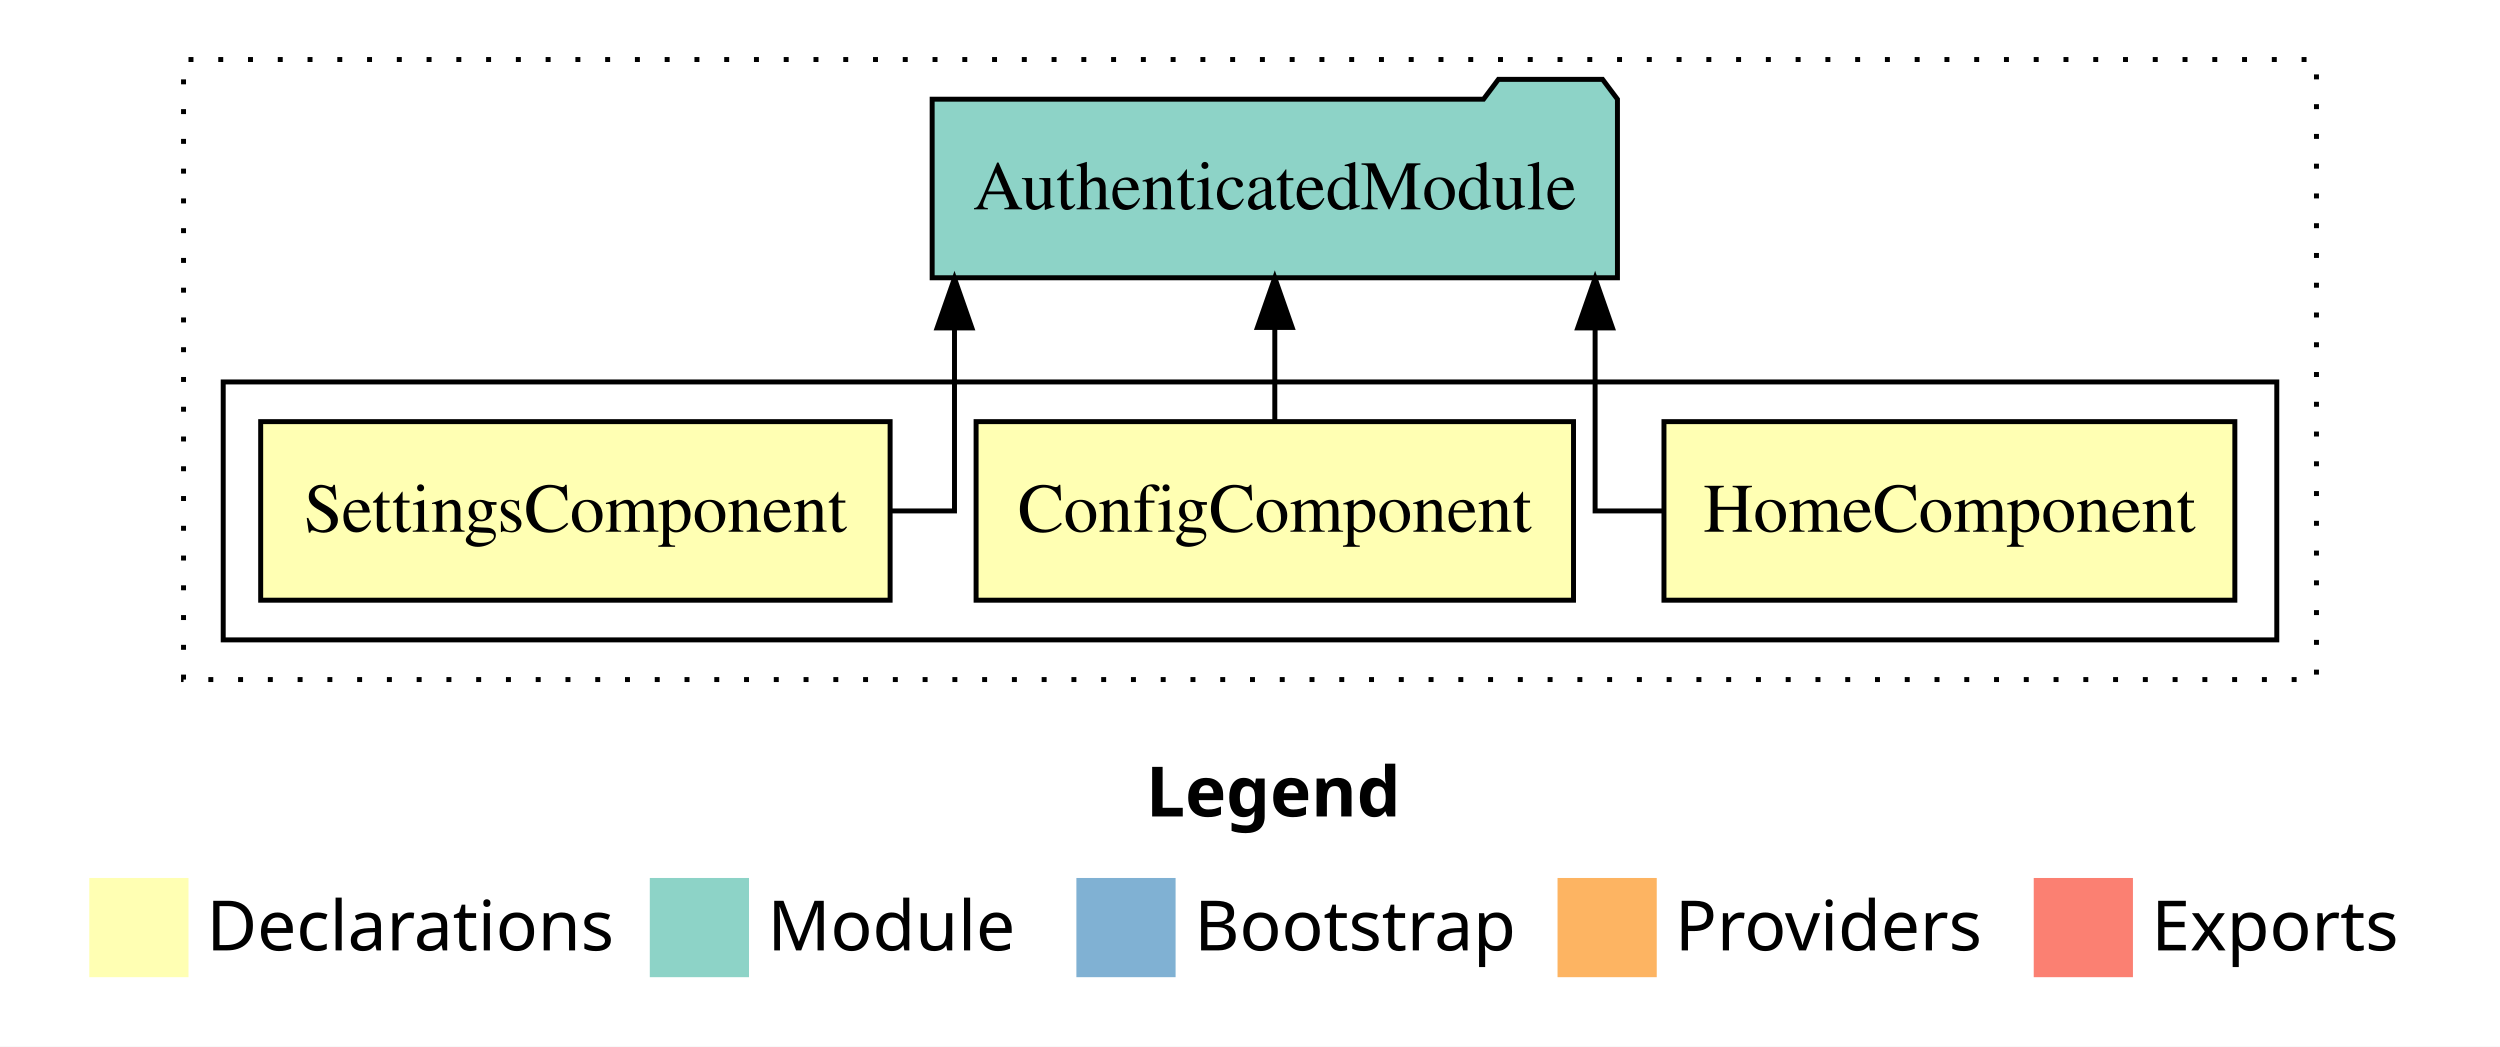
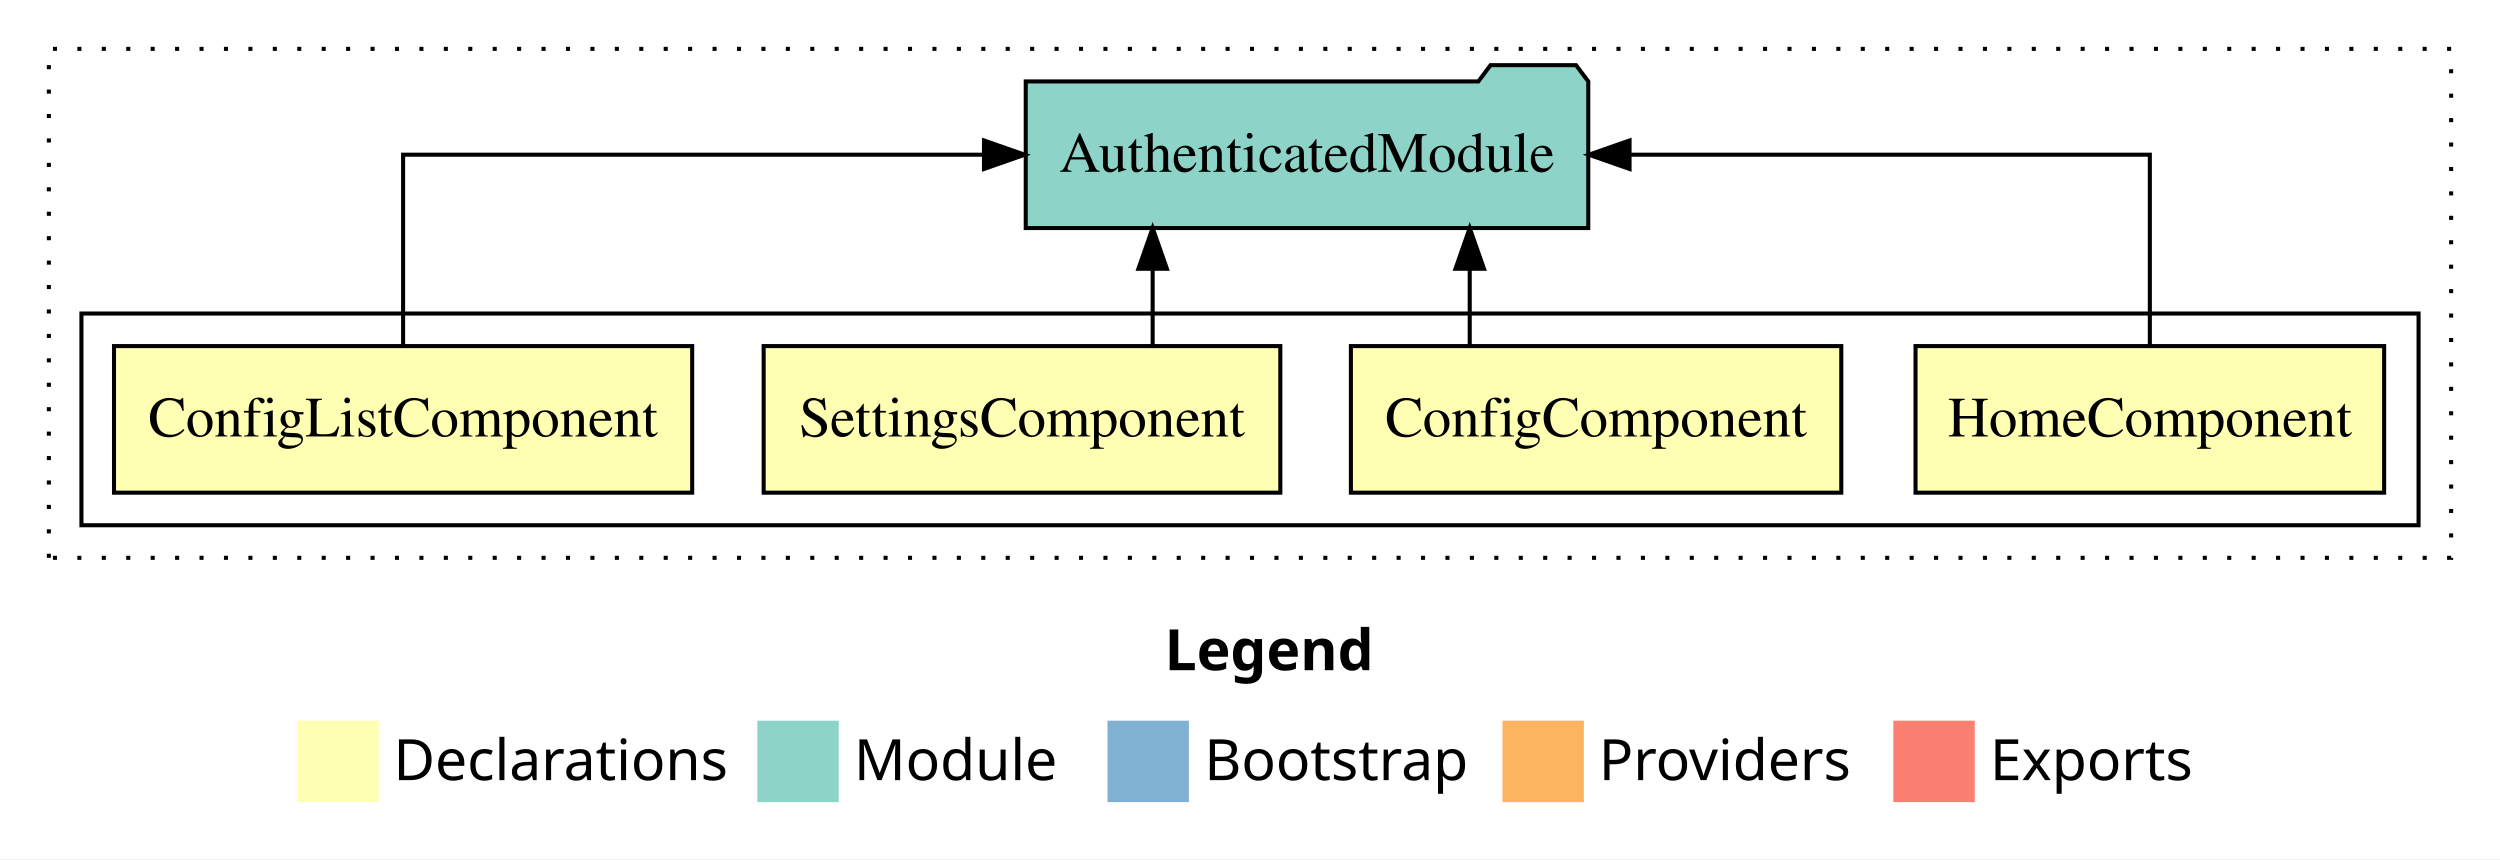
- <svg xmlns="http://www.w3.org/2000/svg" width="504pt" height="211pt" viewBox="0.00 0.00 504.00 211.00">
+ <svg xmlns="http://www.w3.org/2000/svg" width="614pt" height="211pt" viewBox="0.00 0.00 614.00 211.00">
  <g id="graph0" class="graph" transform="scale(1 1) rotate(0) translate(4 207)">
-     <polygon fill="#ffffff" stroke="transparent" points="-4,4 -4,-207 500,-207 500,4 -4,4" />
-     <text text-anchor="start" x="227.009" y="-42.4" font-family="sans-serif" font-weight="bold" font-size="14.00" fill="#000000">Legend</text>
-     <polygon fill="#ffffb3" stroke="transparent" points="14,-10 14,-30 34,-30 34,-10 14,-10" />
-     <text text-anchor="start" x="37.629" y="-15.4" font-family="sans-serif" font-size="14.00" fill="#000000">  Declarations</text>
-     <polygon fill="#8dd3c7" stroke="transparent" points="127,-10 127,-30 147,-30 147,-10 127,-10" />
-     <text text-anchor="start" x="150.725" y="-15.4" font-family="sans-serif" font-size="14.00" fill="#000000">  Module</text>
-     <polygon fill="#80b1d3" stroke="transparent" points="213,-10 213,-30 233,-30 233,-10 213,-10" />
-     <text text-anchor="start" x="236.781" y="-15.4" font-family="sans-serif" font-size="14.00" fill="#000000">  Bootstrap</text>
-     <polygon fill="#fdb462" stroke="transparent" points="310,-10 310,-30 330,-30 330,-10 310,-10" />
-     <text text-anchor="start" x="333.673" y="-15.4" font-family="sans-serif" font-size="14.00" fill="#000000">  Providers</text>
-     <polygon fill="#fb8072" stroke="transparent" points="406,-10 406,-30 426,-30 426,-10 406,-10" />
-     <text text-anchor="start" x="429.726" y="-15.4" font-family="sans-serif" font-size="14.00" fill="#000000">  Exports</text>
+     <polygon fill="#ffffff" stroke="transparent" points="-4,4 -4,-207 610,-207 610,4 -4,4" />
+     <text text-anchor="start" x="282.009" y="-42.4" font-family="sans-serif" font-weight="bold" font-size="14.00" fill="#000000">Legend</text>
+     <polygon fill="#ffffb3" stroke="transparent" points="69,-10 69,-30 89,-30 89,-10 69,-10" />
+     <text text-anchor="start" x="92.629" y="-15.4" font-family="sans-serif" font-size="14.00" fill="#000000">  Declarations</text>
+     <polygon fill="#8dd3c7" stroke="transparent" points="182,-10 182,-30 202,-30 202,-10 182,-10" />
+     <text text-anchor="start" x="205.725" y="-15.4" font-family="sans-serif" font-size="14.00" fill="#000000">  Module</text>
+     <polygon fill="#80b1d3" stroke="transparent" points="268,-10 268,-30 288,-30 288,-10 268,-10" />
+     <text text-anchor="start" x="291.781" y="-15.4" font-family="sans-serif" font-size="14.00" fill="#000000">  Bootstrap</text>
+     <polygon fill="#fdb462" stroke="transparent" points="365,-10 365,-30 385,-30 385,-10 365,-10" />
+     <text text-anchor="start" x="388.673" y="-15.4" font-family="sans-serif" font-size="14.00" fill="#000000">  Providers</text>
+     <polygon fill="#fb8072" stroke="transparent" points="461,-10 461,-30 481,-30 481,-10 461,-10" />
+     <text text-anchor="start" x="484.726" y="-15.4" font-family="sans-serif" font-size="14.00" fill="#000000">  Exports</text>
    <g id="clust1" class="cluster">
-       <polygon fill="none" stroke="#000000" stroke-dasharray="1,5" points="33,-70 33,-195 463,-195 463,-70 33,-70" />
+       <polygon fill="none" stroke="#000000" stroke-dasharray="1,5" points="8,-70 8,-195 598,-195 598,-70 8,-70" />
    </g>
    <g id="clust2" class="cluster">
-       <polygon fill="none" stroke="#000000" points="41,-78 41,-130 455,-130 455,-78 41,-78" />
+       <polygon fill="none" stroke="#000000" points="16,-78 16,-130 590,-130 590,-78 16,-78" />
    </g>
    <g id="node1" class="node">
-       <polygon fill="#ffffb3" stroke="#000000" points="446.545,-122 331.455,-122 331.455,-86 446.545,-86 446.545,-122" />
-       <text text-anchor="middle" x="389" y="-99.8" font-family="Times,serif" font-size="14.00" fill="#000000">HomeComponent</text>
+       <polygon fill="#ffffb3" stroke="#000000" points="581.545,-122 466.455,-122 466.455,-86 581.545,-86 581.545,-122" />
+       <text text-anchor="middle" x="524" y="-99.8" font-family="Times,serif" font-size="14.00" fill="#000000">HomeComponent</text>
+     </g>
+     <g id="node5" class="node">
+       <polygon fill="#8dd3c7" stroke="#000000" points="386.077,-187 383.077,-191 362.077,-191 359.077,-187 247.923,-187 247.923,-151 386.077,-151 386.077,-187" />
+       <text text-anchor="middle" x="317" y="-164.8" font-family="Times,serif" font-size="14.00" fill="#000000">AuthenticatedModule</text>
+     </g>
+     <g id="edge1" class="edge">
+       <path fill="none" stroke="#000000" d="M524,-122.106C524,-141.339 524,-169 524,-169 524,-169 396.216,-169 396.216,-169" />
+       <polygon fill="#000000" stroke="#000000" points="396.216,-165.5 386.216,-169 396.216,-172.5 396.216,-165.5" />
+     </g>
+     <g id="node2" class="node">
+       <polygon fill="#ffffb3" stroke="#000000" points="448.22,-122 327.78,-122 327.78,-86 448.22,-86 448.22,-122" />
+       <text text-anchor="middle" x="388" y="-99.8" font-family="Times,serif" font-size="14.00" fill="#000000">ConfigComponent</text>
+     </g>
+     <g id="edge2" class="edge">
+       <path fill="none" stroke="#000000" d="M356.964,-122.106C356.964,-122.106 356.964,-140.991 356.964,-140.991" />
+       <polygon fill="#000000" stroke="#000000" points="353.464,-140.991 356.964,-150.991 360.464,-140.991 353.464,-140.991" />
+     </g>
+     <g id="node3" class="node">
+       <polygon fill="#ffffb3" stroke="#000000" points="310.447,-122 183.553,-122 183.553,-86 310.447,-86 310.447,-122" />
+       <text text-anchor="middle" x="247" y="-99.8" font-family="Times,serif" font-size="14.00" fill="#000000">SettingsComponent</text>
+     </g>
+     <g id="edge3" class="edge">
+       <path fill="none" stroke="#000000" d="M279.092,-122.106C279.092,-122.106 279.092,-140.991 279.092,-140.991" />
+       <polygon fill="#000000" stroke="#000000" points="275.592,-140.991 279.092,-150.991 282.592,-140.991 275.592,-140.991" />
    </g>
    <g id="node4" class="node">
-       <polygon fill="#8dd3c7" stroke="#000000" points="322.077,-187 319.077,-191 298.077,-191 295.077,-187 183.923,-187 183.923,-151 322.077,-151 322.077,-187" />
-       <text text-anchor="middle" x="253" y="-164.8" font-family="Times,serif" font-size="14.00" fill="#000000">AuthenticatedModule</text>
+       <polygon fill="#ffffb3" stroke="#000000" points="165.999,-122 24.001,-122 24.001,-86 165.999,-86 165.999,-122" />
+       <text text-anchor="middle" x="95" y="-99.8" font-family="Times,serif" font-size="14.00" fill="#000000">ConfigListComponent</text>
    </g>
-     <g id="edge1" class="edge">
-       <path fill="none" stroke="#000000" d="M331.346,-104C323.224,-104 317.574,-104 317.574,-104 317.574,-104 317.574,-140.894 317.574,-140.894" />
-       <polygon fill="#000000" stroke="#000000" points="314.074,-140.894 317.574,-150.894 321.074,-140.894 314.074,-140.894" />
-     </g>
-     <g id="node2" class="node">
-       <polygon fill="#ffffb3" stroke="#000000" points="313.22,-122 192.78,-122 192.78,-86 313.22,-86 313.22,-122" />
-       <text text-anchor="middle" x="253" y="-99.8" font-family="Times,serif" font-size="14.00" fill="#000000">ConfigComponent</text>
-     </g>
-     <g id="edge2" class="edge">
-       <path fill="none" stroke="#000000" d="M253,-122.106C253,-122.106 253,-140.991 253,-140.991" />
-       <polygon fill="#000000" stroke="#000000" points="249.5,-140.991 253,-150.991 256.5,-140.991 249.5,-140.991" />
-     </g>
-     <g id="node3" class="node">
-       <polygon fill="#ffffb3" stroke="#000000" points="175.447,-122 48.553,-122 48.553,-86 175.447,-86 175.447,-122" />
-       <text text-anchor="middle" x="112" y="-99.8" font-family="Times,serif" font-size="14.00" fill="#000000">SettingsComponent</text>
-     </g>
-     <g id="edge3" class="edge">
-       <path fill="none" stroke="#000000" d="M175.461,-104C183.191,-104 188.426,-104 188.426,-104 188.426,-104 188.426,-140.894 188.426,-140.894" />
-       <polygon fill="#000000" stroke="#000000" points="184.926,-140.894 188.426,-150.894 191.926,-140.894 184.926,-140.894" />
+     <g id="edge4" class="edge">
+       <path fill="none" stroke="#000000" d="M95,-122.106C95,-141.339 95,-169 95,-169 95,-169 237.671,-169 237.671,-169" />
+       <polygon fill="#000000" stroke="#000000" points="237.671,-172.5 247.671,-169 237.671,-165.5 237.671,-172.5" />
    </g>
  </g>
</svg>
